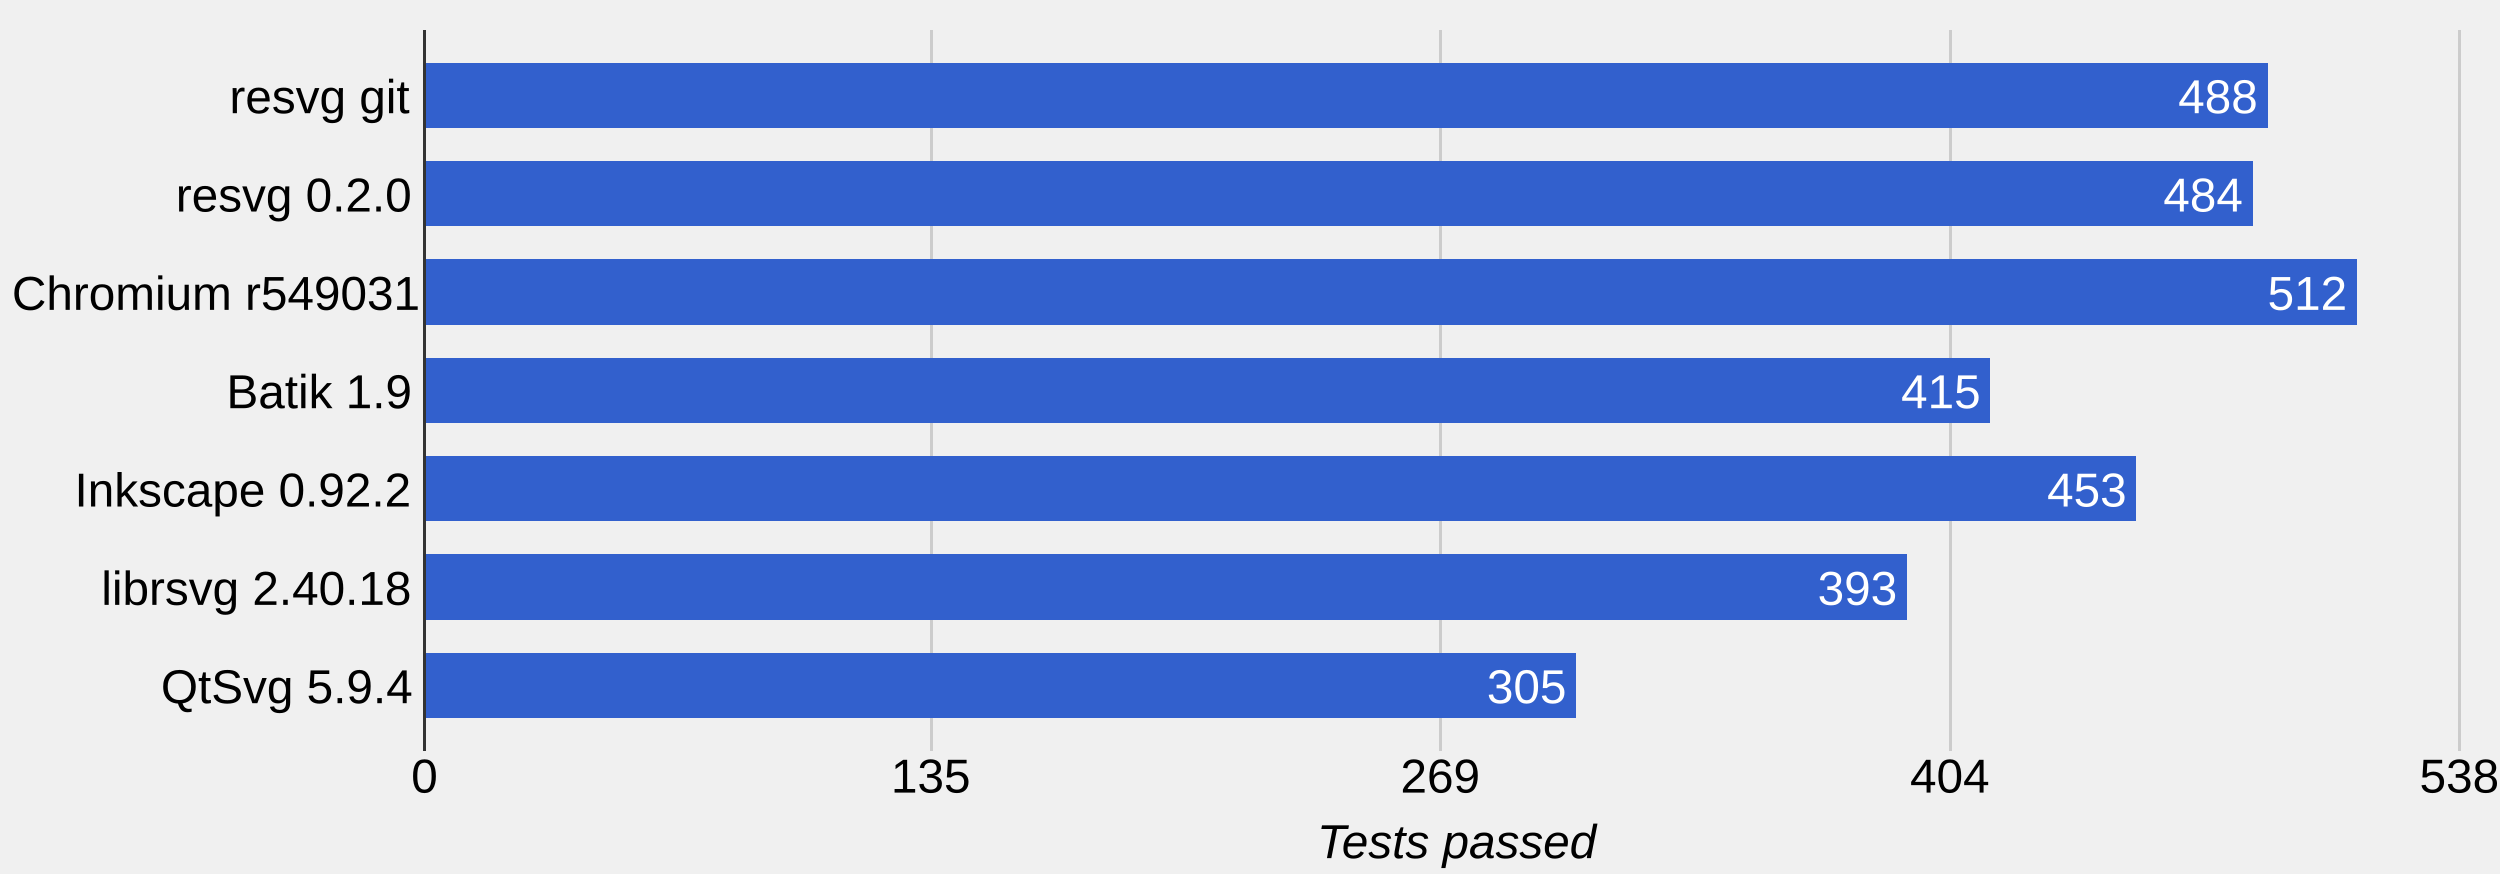
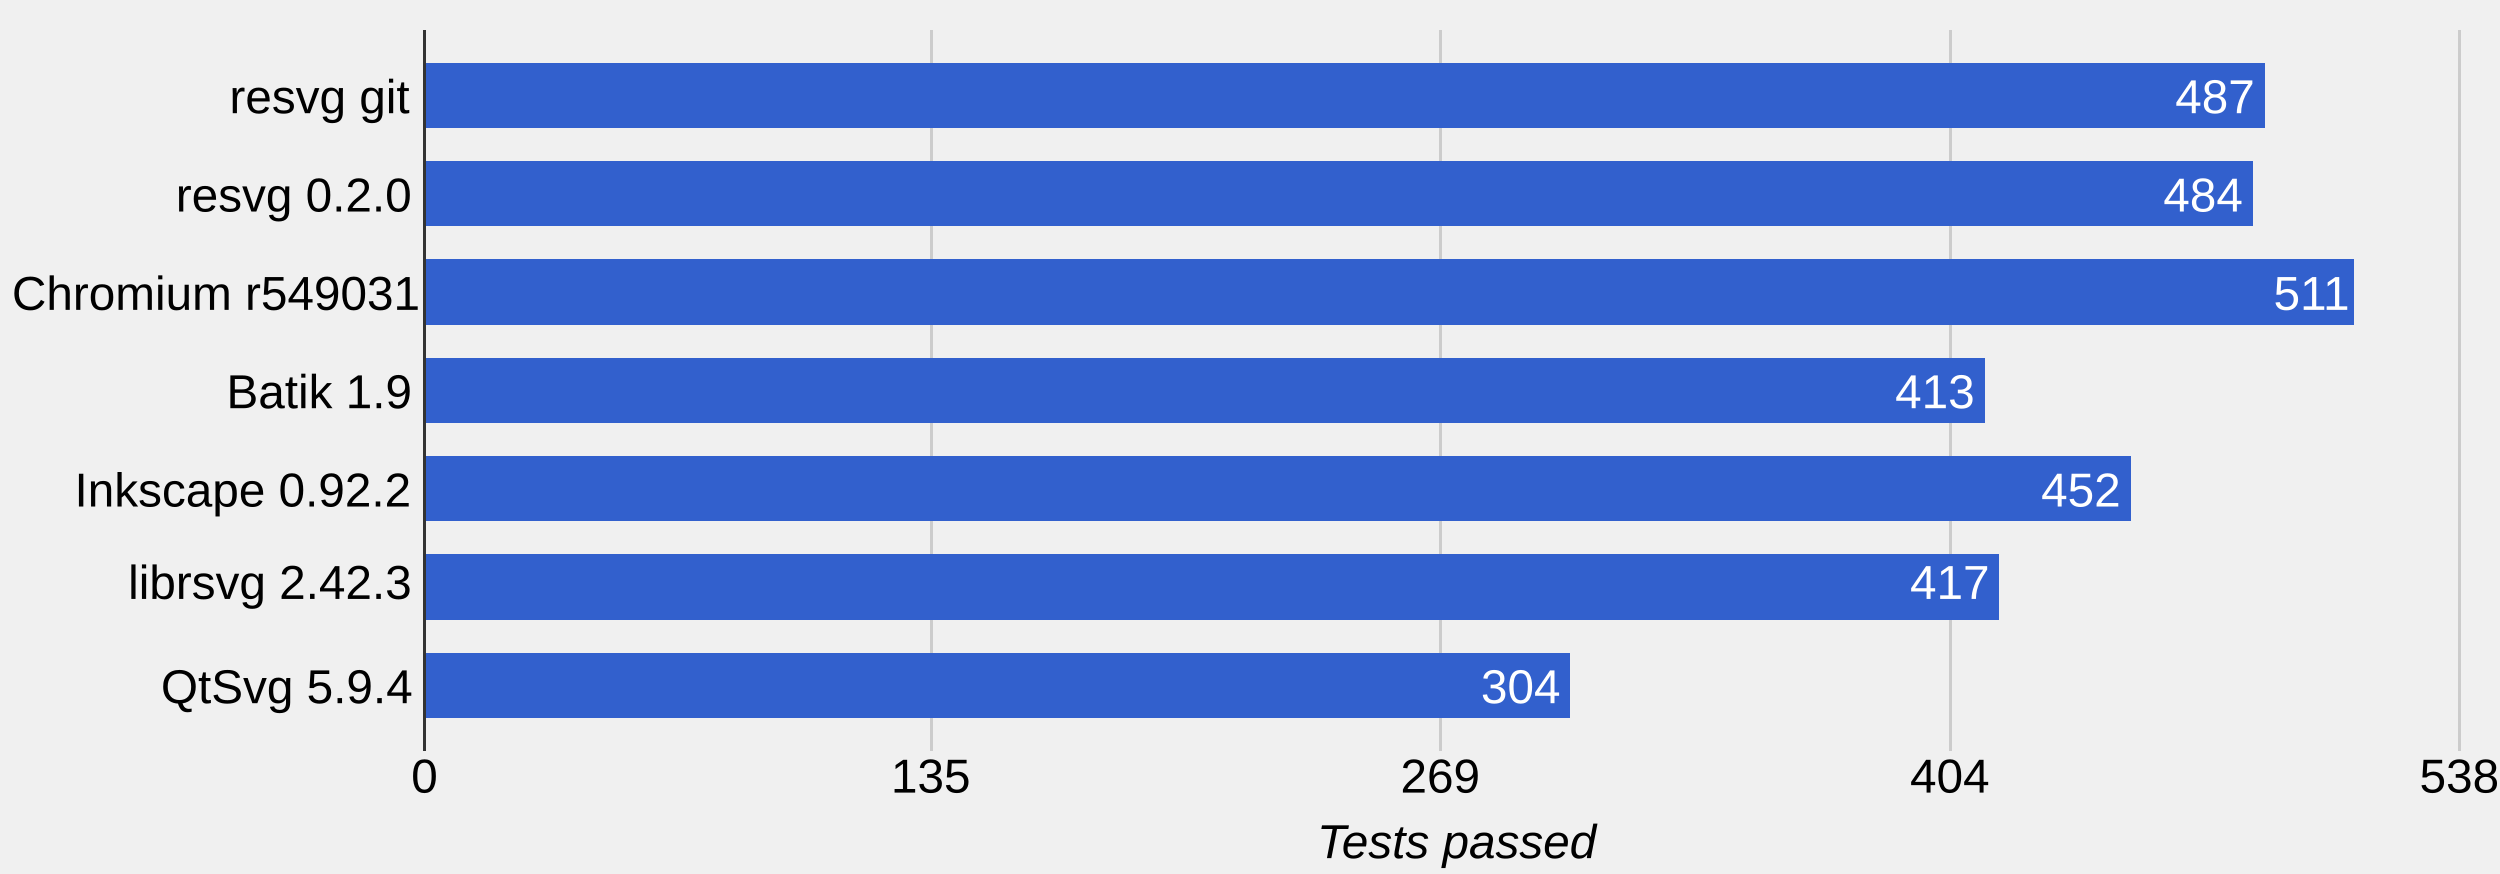
<svg xmlns="http://www.w3.org/2000/svg" height="293" shape-rendering="crispEdges" width="839">
  <text font-family="Arial" font-size="16" x="77" y="38">resvg git</text>
  <text font-family="Arial" font-size="16" x="59" y="71">resvg 0.2.0</text>
  <text font-family="Arial" font-size="16" x="4" y="104">Chromium r549031</text>
  <text font-family="Arial" font-size="16" x="76" y="137">Batik 1.9</text>
  <text font-family="Arial" font-size="16" x="25" y="170">Inkscape 0.92.2</text>
-   <text font-family="Arial" font-size="16" x="34" y="203">librsvg 2.40.18</text>
+   <text font-family="Arial" font-size="16" x="43" y="201">librsvg 2.42.3</text>
  <text font-family="Arial" font-size="16" x="54" y="236">QtSvg 5.9.4</text>
  <rect fill="#ccc" height="242" width="1" x="142" y="10" />
  <text fill="#000" font-family="Arial" font-size="16" x="138" y="266">0</text>
  <rect fill="#ccc" height="242" width="1" x="312" y="10" />
  <text fill="#000" font-family="Arial" font-size="16" x="299" y="266">135</text>
  <rect fill="#ccc" height="242" width="1" x="483" y="10" />
  <text fill="#000" font-family="Arial" font-size="16" x="470" y="266">269</text>
  <rect fill="#ccc" height="242" width="1" x="654" y="10" />
  <text fill="#000" font-family="Arial" font-size="16" x="641" y="266">404</text>
  <rect fill="#ccc" height="242" width="1" x="825" y="10" />
  <text fill="#000" font-family="Arial" font-size="16" x="812" y="266">538</text>
-   <rect fill="#3260cd" height="22" width="619" x="142" y="21" />
-   <text fill="#fff" font-family="Arial" font-size="16" x="731" y="38">488</text>
+   <rect fill="#3260cd" height="22" width="618" x="142" y="21" />
+   <text fill="#fff" font-family="Arial" font-size="16" x="730" y="38">487</text>
  <rect fill="#3260cd" height="22" width="614" x="142" y="54" />
  <text fill="#fff" font-family="Arial" font-size="16" x="726" y="71">484</text>
-   <rect fill="#3260cd" height="22" width="649" x="142" y="87" />
-   <text fill="#fff" font-family="Arial" font-size="16" x="761" y="104">512</text>
-   <rect fill="#3260cd" height="22" width="526" x="142" y="120" />
-   <text fill="#fff" font-family="Arial" font-size="16" x="638" y="137">415</text>
-   <rect fill="#3260cd" height="22" width="575" x="142" y="153" />
-   <text fill="#fff" font-family="Arial" font-size="16" x="687" y="170">453</text>
-   <rect fill="#3260cd" height="22" width="498" x="142" y="186" />
-   <text fill="#fff" font-family="Arial" font-size="16" x="610" y="203">393</text>
-   <rect fill="#3260cd" height="22" width="387" x="142" y="219" />
-   <text fill="#fff" font-family="Arial" font-size="16" x="499" y="236">305</text>
+   <rect fill="#3260cd" height="22" width="648" x="142" y="87" />
+   <text fill="#fff" font-family="Arial" font-size="16" x="763" y="104">511</text>
+   <rect fill="#3260cd" height="22" width="524" x="142" y="120" />
+   <text fill="#fff" font-family="Arial" font-size="16" x="636" y="137">413</text>
+   <rect fill="#3260cd" height="22" width="573" x="142" y="153" />
+   <text fill="#fff" font-family="Arial" font-size="16" x="685" y="170">452</text>
+   <rect fill="#3260cd" height="22" width="529" x="142" y="186" />
+   <text fill="#fff" font-family="Arial" font-size="16" x="641" y="201">417</text>
+   <rect fill="#3260cd" height="22" width="385" x="142" y="219" />
+   <text fill="#fff" font-family="Arial" font-size="16" x="497" y="236">304</text>
  <rect fill="#333" height="242" width="1" x="142" y="10" />
  <text font-family="Arial" font-size="16" font-style="italic" x="442" y="288">Tests passed</text>
</svg>
